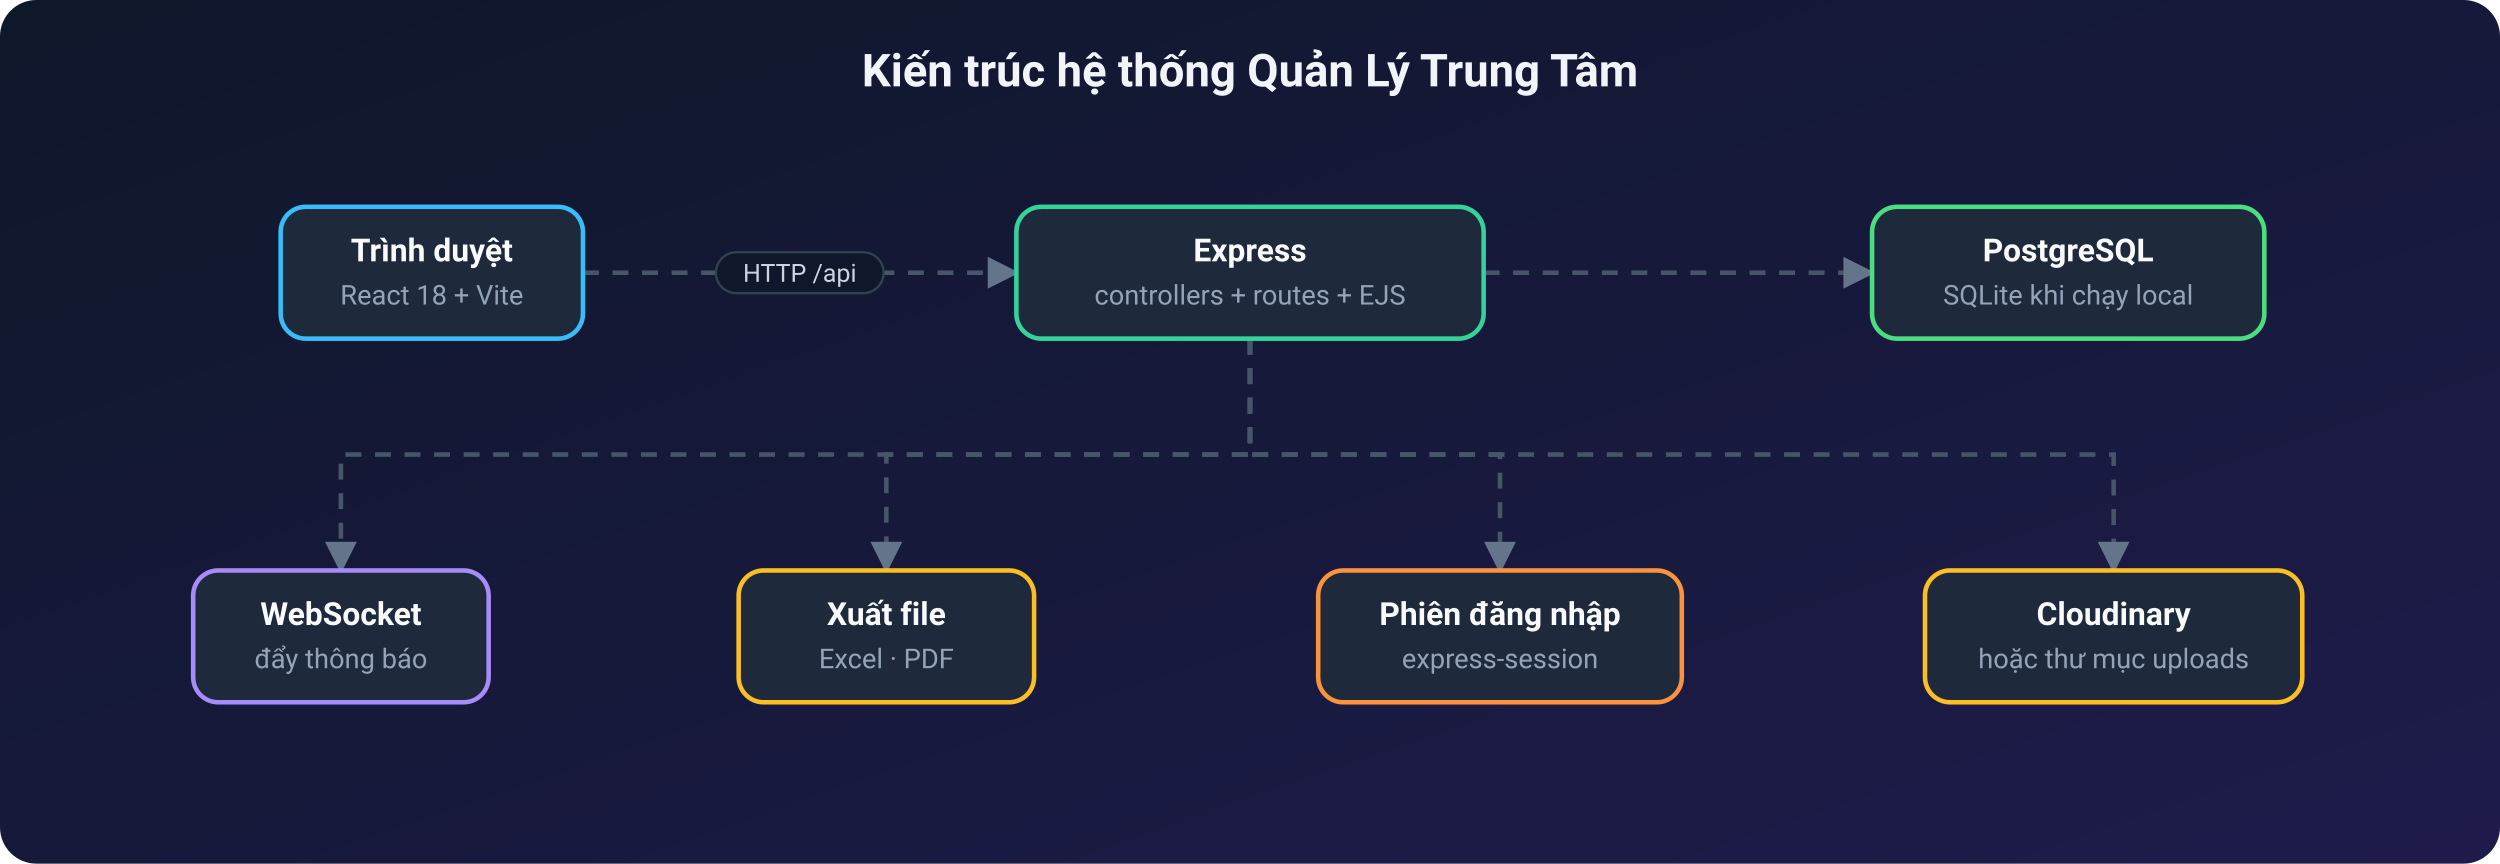
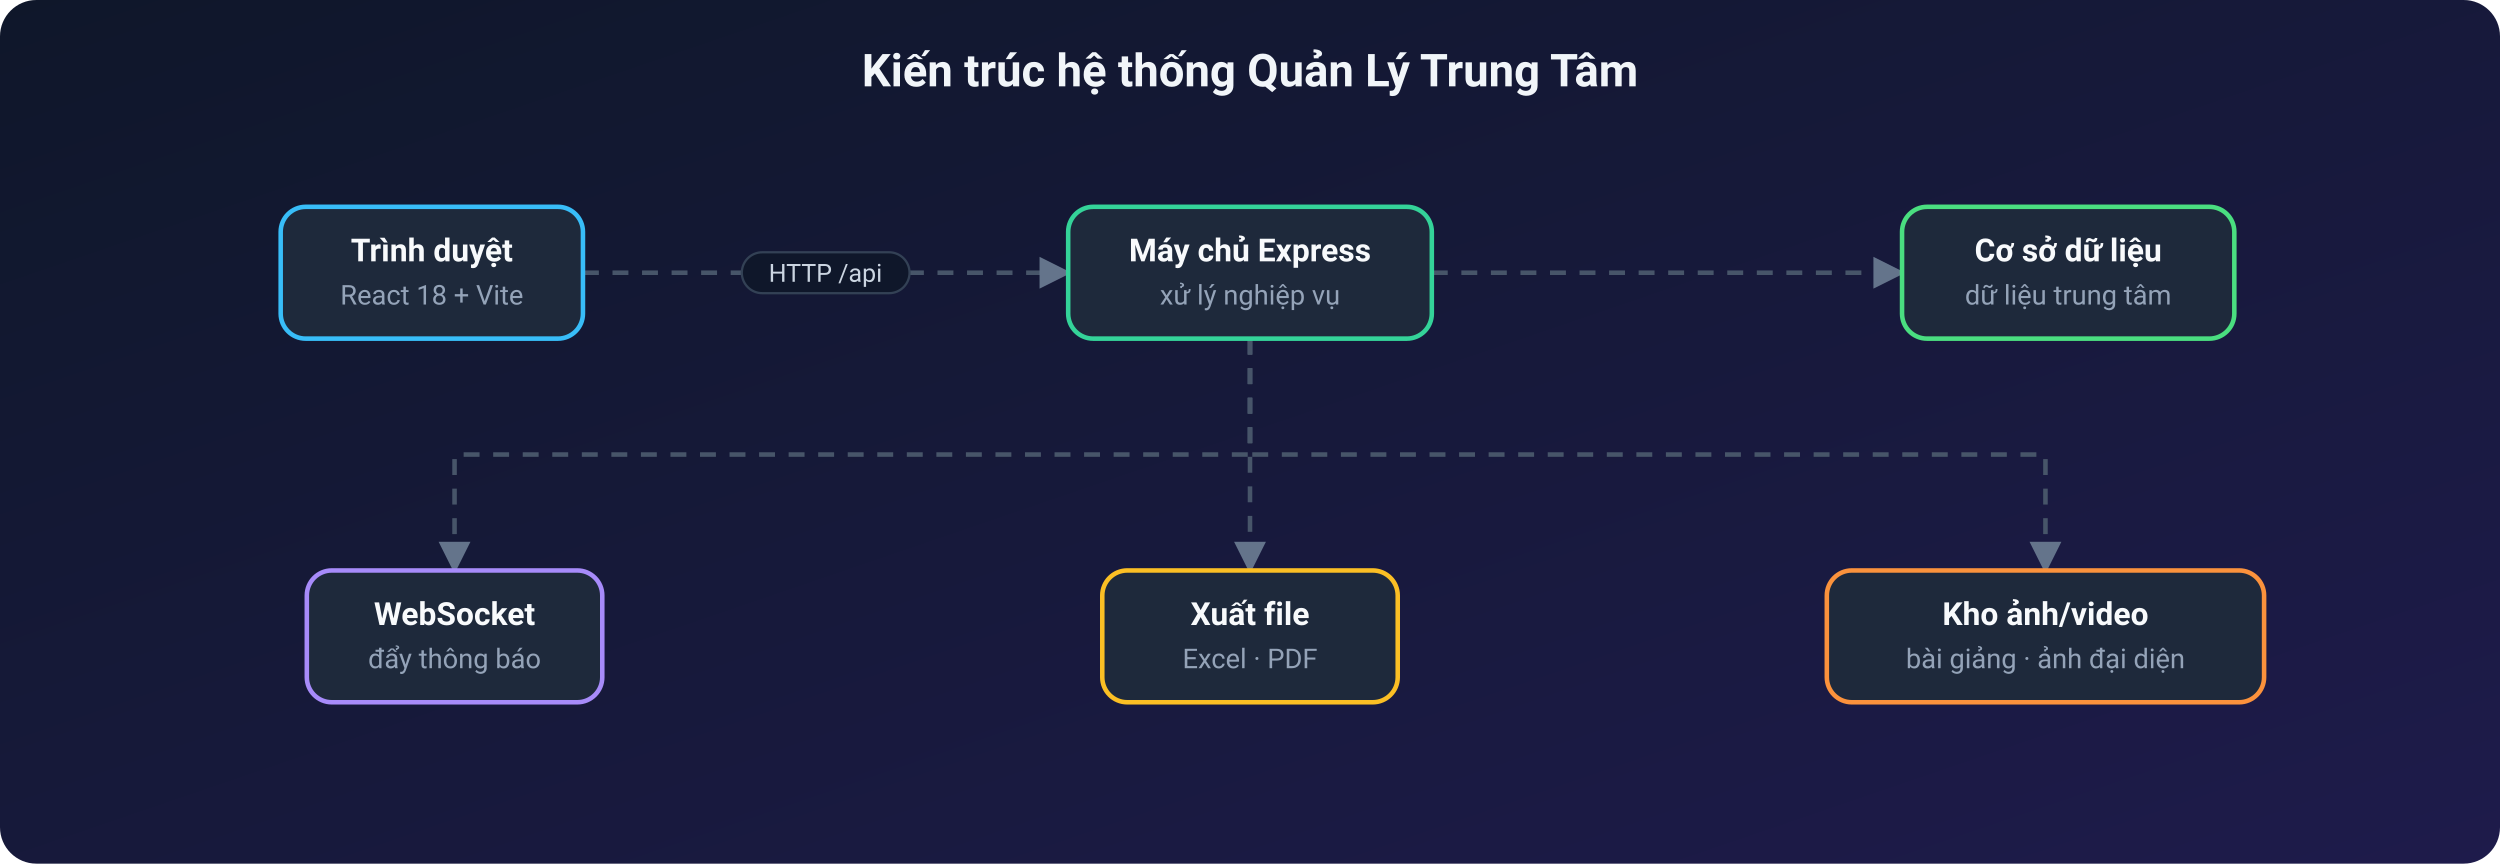
<svg xmlns="http://www.w3.org/2000/svg" viewBox="0 0 1100 380" width="1100" height="380" role="img" aria-label="Kiến trúc hệ thống Quản Lý Trung Tâm" font-family="-apple-system,BlinkMacSystemFont,'Segoe UI',Roboto,Helvetica,Arial,sans-serif">
  <defs>
    <filter id="g" x="-100%" y="-100%" width="300%" height="300%">
      <feGaussianBlur stdDeviation="3" />
    </filter>
    <marker id="ar" viewBox="0 0 10 10" refX="9" refY="5" markerWidth="7" markerHeight="7" orient="auto">
      <path d="M0 0L10 5L0 10z" fill="#64748B" />
    </marker>
    <linearGradient id="bg" x1="0" y1="0" x2="1" y2="1">
      <stop offset="0" stop-color="#0F172A" />
      <stop offset="1" stop-color="#1E1B4B" />
    </linearGradient>
  </defs>
  <rect width="1100" height="380" rx="16" fill="url(#bg)" />
  <text x="550.0" y="38" text-anchor="middle" fill="#F1F5F9" font-size="20" font-weight="700">Kiến trúc hệ thống Quản Lý Trung Tâm</text>
-   <path d="M256.5 120.0 L447.2 120.0" fill="none" stroke="#475569" stroke-width="2" stroke-dasharray="7 6" marker-end="url(#ar)">
+   <path d="M256.5 120.0 L470.0 120.0" fill="none" stroke="#475569" stroke-width="2" stroke-dasharray="7 6" marker-end="url(#ar)">
    <animate attributeName="stroke-dashoffset" from="26" to="0" dur="1s" repeatCount="indefinite" />
  </path>
-   <path d="M652.8 120.0 L823.7 120.0" fill="none" stroke="#475569" stroke-width="2" stroke-dasharray="7 6" marker-end="url(#ar)">
+   <path d="M630.0 120.0 L836.9 120.0" fill="none" stroke="#475569" stroke-width="2" stroke-dasharray="7 6" marker-end="url(#ar)">
    <animate attributeName="stroke-dashoffset" from="26" to="0" dur="1s" repeatCount="indefinite" />
  </path>
-   <path d="M550.0 149.0 L550.0 200.0 L150.0 200.0 L150.0 251.0" fill="none" stroke="#475569" stroke-width="2" stroke-dasharray="7 6" marker-end="url(#ar)">
+   <path d="M550.0 149.0 L550.0 200.0 L200.0 200.0 L200.0 251.0" fill="none" stroke="#475569" stroke-width="2" stroke-dasharray="7 6" marker-end="url(#ar)">
    <animate attributeName="stroke-dashoffset" from="26" to="0" dur="1s" repeatCount="indefinite" />
  </path>
-   <path d="M550.0 149.0 L550.0 200.0 L390.0 200.0 L390.0 251.0" fill="none" stroke="#475569" stroke-width="2" stroke-dasharray="7 6" marker-end="url(#ar)">
+   <path d="M550.0 149.0 L550.0 251.0" fill="none" stroke="#475569" stroke-width="2" stroke-dasharray="7 6" marker-end="url(#ar)">
    <animate attributeName="stroke-dashoffset" from="26" to="0" dur="1s" repeatCount="indefinite" />
  </path>
-   <path d="M550.0 149.0 L550.0 200.0 L660.0 200.0 L660.0 251.0" fill="none" stroke="#475569" stroke-width="2" stroke-dasharray="7 6" marker-end="url(#ar)">
-     <animate attributeName="stroke-dashoffset" from="26" to="0" dur="1s" repeatCount="indefinite" />
-   </path>
-   <path d="M550.0 149.0 L550.0 200.0 L930.0 200.0 L930.0 251.0" fill="none" stroke="#475569" stroke-width="2" stroke-dasharray="7 6" marker-end="url(#ar)">
+   <path d="M550.0 149.0 L550.0 200.0 L900.0 200.0 L900.0 251.0" fill="none" stroke="#475569" stroke-width="2" stroke-dasharray="7 6" marker-end="url(#ar)">
    <animate attributeName="stroke-dashoffset" from="26" to="0" dur="1s" repeatCount="indefinite" />
  </path>
  <g>
    <rect x="120.5" y="88.0" width="139.0" height="64" rx="14" fill="#38BDF8" opacity="0" filter="url(#g)">
      <animate attributeName="opacity" dur="6.0s" repeatCount="indefinite" keyTimes="0;0;0.3;1" values="0;1;0;0" />
    </rect>
    <rect x="123.5" y="91.0" width="133.0" height="58" rx="11" fill="#1E293B" stroke="#38BDF8" stroke-width="2" />
    <text x="190.0" y="115.0" text-anchor="middle" fill="#F8FAFC" font-size="14" font-weight="600">Trình duyệt</text>
    <text x="190.0" y="134.0" text-anchor="middle" fill="#94A3B8" font-size="12">React 18 + Vite</text>
  </g>
  <g>
-     <rect x="444.2" y="88.0" width="211.6" height="64" rx="14" fill="#34D399" opacity="0" filter="url(#g)">
+     <rect x="467.0" y="88.0" width="166.0" height="64" rx="14" fill="#34D399" opacity="0" filter="url(#g)">
      <animate attributeName="opacity" dur="6.0s" repeatCount="indefinite" keyTimes="0;0.25;0.251;0.55;1" values="0;0;1;0;0" />
    </rect>
-     <rect x="447.2" y="91.0" width="205.6" height="58" rx="11" fill="#1E293B" stroke="#34D399" stroke-width="2" />
-     <text x="550.0" y="115.0" text-anchor="middle" fill="#F8FAFC" font-size="14" font-weight="600">Express</text>
-     <text x="550.0" y="134.0" text-anchor="middle" fill="#94A3B8" font-size="12">controllers + routes + EJS</text>
+     <rect x="470.0" y="91.0" width="160.0" height="58" rx="11" fill="#1E293B" stroke="#34D399" stroke-width="2" />
+     <text x="550.0" y="115.0" text-anchor="middle" fill="#F8FAFC" font-size="14" font-weight="600">Máy chủ Express</text>
+     <text x="550.0" y="134.0" text-anchor="middle" fill="#94A3B8" font-size="12">xử lý nghiệp vụ</text>
  </g>
  <g>
-     <rect x="820.7" y="88.0" width="178.6" height="64" rx="14" fill="#4ADE80" opacity="0" filter="url(#g)">
+     <rect x="833.9" y="88.0" width="152.2" height="64" rx="14" fill="#4ADE80" opacity="0" filter="url(#g)">
      <animate attributeName="opacity" dur="6.0s" repeatCount="indefinite" keyTimes="0;0.5;0.5;0.8;1" values="0;0;1;0;0" />
    </rect>
-     <rect x="823.7" y="91.0" width="172.6" height="58" rx="11" fill="#1E293B" stroke="#4ADE80" stroke-width="2" />
-     <text x="910.0" y="115.0" text-anchor="middle" fill="#F8FAFC" font-size="14" font-weight="600">PostgreSQL</text>
-     <text x="910.0" y="134.0" text-anchor="middle" fill="#94A3B8" font-size="12">SQLite khi chạy local</text>
+     <rect x="836.9" y="91.0" width="146.2" height="58" rx="11" fill="#1E293B" stroke="#4ADE80" stroke-width="2" />
+     <text x="910.0" y="115.0" text-anchor="middle" fill="#F8FAFC" font-size="14" font-weight="600">Cơ sở dữ liệu</text>
+     <text x="910.0" y="134.0" text-anchor="middle" fill="#94A3B8" font-size="12">dữ liệu trung tâm</text>
  </g>
  <g>
-     <rect x="82.0" y="248.0" width="136.0" height="64" rx="14" fill="#A78BFA" opacity="0" filter="url(#g)">
+     <rect x="132.0" y="248.0" width="136.0" height="64" rx="14" fill="#A78BFA" opacity="0" filter="url(#g)">
      <animate attributeName="opacity" dur="6.0s" repeatCount="indefinite" keyTimes="0;0.5;0.5;0.8;1" values="0;0;1;0;0" />
    </rect>
-     <rect x="85.0" y="251.0" width="130.0" height="58" rx="11" fill="#1E293B" stroke="#A78BFA" stroke-width="2" />
-     <text x="150.0" y="275.0" text-anchor="middle" fill="#F8FAFC" font-size="14" font-weight="600">WebSocket</text>
-     <text x="150.0" y="294.0" text-anchor="middle" fill="#94A3B8" font-size="12">đẩy thông báo</text>
+     <rect x="135.0" y="251.0" width="130.0" height="58" rx="11" fill="#1E293B" stroke="#A78BFA" stroke-width="2" />
+     <text x="200.0" y="275.0" text-anchor="middle" fill="#F8FAFC" font-size="14" font-weight="600">WebSocket</text>
+     <text x="200.0" y="294.0" text-anchor="middle" fill="#94A3B8" font-size="12">đẩy thông báo</text>
  </g>
  <g>
-     <rect x="322.0" y="248.0" width="136.0" height="64" rx="14" fill="#FBBF24" opacity="0" filter="url(#g)">
+     <rect x="482.0" y="248.0" width="136.0" height="64" rx="14" fill="#FBBF24" opacity="0" filter="url(#g)">
      <animate attributeName="opacity" dur="6.0s" repeatCount="indefinite" keyTimes="0;0.5;0.5;0.8;1" values="0;0;1;0;0" />
    </rect>
-     <rect x="325.0" y="251.0" width="130.0" height="58" rx="11" fill="#1E293B" stroke="#FBBF24" stroke-width="2" />
-     <text x="390.0" y="275.0" text-anchor="middle" fill="#F8FAFC" font-size="14" font-weight="600">Xuất file</text>
-     <text x="390.0" y="294.0" text-anchor="middle" fill="#94A3B8" font-size="12">Excel · PDF</text>
+     <rect x="485.0" y="251.0" width="130.0" height="58" rx="11" fill="#1E293B" stroke="#FBBF24" stroke-width="2" />
+     <text x="550.0" y="275.0" text-anchor="middle" fill="#F8FAFC" font-size="14" font-weight="600">Xuất file</text>
+     <text x="550.0" y="294.0" text-anchor="middle" fill="#94A3B8" font-size="12">Excel · PDF</text>
  </g>
  <g>
-     <rect x="577.0" y="248.0" width="166.0" height="64" rx="14" fill="#FB923C" opacity="0" filter="url(#g)">
+     <rect x="800.8" y="248.0" width="198.4" height="64" rx="14" fill="#FB923C" opacity="0" filter="url(#g)">
      <animate attributeName="opacity" dur="6.0s" repeatCount="indefinite" keyTimes="0;0.5;0.5;0.8;1" values="0;0;1;0;0" />
    </rect>
-     <rect x="580.0" y="251.0" width="160.0" height="58" rx="11" fill="#1E293B" stroke="#FB923C" stroke-width="2" />
-     <text x="660.0" y="275.0" text-anchor="middle" fill="#F8FAFC" font-size="14" font-weight="600">Phiên đăng nhập</text>
-     <text x="660.0" y="294.0" text-anchor="middle" fill="#94A3B8" font-size="12">express-session</text>
+     <rect x="803.8" y="251.0" width="192.4" height="58" rx="11" fill="#1E293B" stroke="#FB923C" stroke-width="2" />
+     <text x="900.0" y="275.0" text-anchor="middle" fill="#F8FAFC" font-size="14" font-weight="600">Kho ảnh/video</text>
+     <text x="900.0" y="294.0" text-anchor="middle" fill="#94A3B8" font-size="12">bài giảng · ảnh đại diện</text>
  </g>
-   <g>
-     <rect x="844.0" y="248.0" width="172.0" height="64" rx="14" fill="#FBBF24" opacity="0" filter="url(#g)">
-       <animate attributeName="opacity" dur="6.0s" repeatCount="indefinite" keyTimes="0;0.5;0.5;0.8;1" values="0;0;1;0;0" />
-     </rect>
-     <rect x="847.0" y="251.0" width="166.0" height="58" rx="11" fill="#1E293B" stroke="#FBBF24" stroke-width="2" />
-     <text x="930.0" y="275.0" text-anchor="middle" fill="#F8FAFC" font-size="14" font-weight="600">Cloudinary</text>
-     <text x="930.0" y="294.0" text-anchor="middle" fill="#94A3B8" font-size="12">hoặc thư mục uploads</text>
-   </g>
-   <rect x="315.0" y="111.0" width="73.8" height="18" rx="9" fill="#0F172A" stroke="#334155" />
-   <text x="351.9" y="124.0" text-anchor="middle" fill="#CBD5E1" font-size="11">HTTP /api</text>
+   <rect x="326.4" y="111.0" width="73.8" height="18" rx="9" fill="#0F172A" stroke="#334155" />
+   <text x="363.2" y="124.0" text-anchor="middle" fill="#CBD5E1" font-size="11">HTTP /api</text>
  <circle r="6" fill="#FDE68A" filter="url(#g)" opacity="0">
-     <animateMotion dur="6.0s" repeatCount="indefinite" calcMode="linear" keyPoints="0;0;1;1" keyTimes="0;0;0.25;1" path="M256.5 120.0 L447.2 120.0" />
+     <animateMotion dur="6.0s" repeatCount="indefinite" calcMode="linear" keyPoints="0;0;1;1" keyTimes="0;0;0.25;1" path="M256.5 120.0 L470.0 120.0" />
    <animate attributeName="opacity" dur="6.0s" repeatCount="indefinite" keyTimes="0;0;0.25;1" values="0;1;0;0" />
  </circle>
  <circle r="3.5" fill="#FFFBEB" opacity="0">
-     <animateMotion dur="6.0s" repeatCount="indefinite" calcMode="linear" keyPoints="0;0;1;1" keyTimes="0;0;0.25;1" path="M256.5 120.0 L447.2 120.0" />
+     <animateMotion dur="6.0s" repeatCount="indefinite" calcMode="linear" keyPoints="0;0;1;1" keyTimes="0;0;0.25;1" path="M256.5 120.0 L470.0 120.0" />
    <animate attributeName="opacity" dur="6.0s" repeatCount="indefinite" keyTimes="0;0;0.25;1" values="0;1;0;0" />
  </circle>
  <circle r="6" fill="#FDE68A" filter="url(#g)" opacity="0">
-     <animateMotion dur="6.0s" repeatCount="indefinite" calcMode="linear" keyPoints="0;0;1;1" keyTimes="0;0.25;0.5;1" path="M652.8 120.0 L823.7 120.0" />
+     <animateMotion dur="6.0s" repeatCount="indefinite" calcMode="linear" keyPoints="0;0;1;1" keyTimes="0;0.25;0.5;1" path="M630.0 120.0 L836.9 120.0" />
    <animate attributeName="opacity" dur="6.0s" repeatCount="indefinite" keyTimes="0;0.25;0.251;0.5;1" values="0;0;1;0;0" />
  </circle>
  <circle r="3.5" fill="#FFFBEB" opacity="0">
-     <animateMotion dur="6.0s" repeatCount="indefinite" calcMode="linear" keyPoints="0;0;1;1" keyTimes="0;0.25;0.5;1" path="M652.8 120.0 L823.7 120.0" />
+     <animateMotion dur="6.0s" repeatCount="indefinite" calcMode="linear" keyPoints="0;0;1;1" keyTimes="0;0.25;0.5;1" path="M630.0 120.0 L836.9 120.0" />
    <animate attributeName="opacity" dur="6.0s" repeatCount="indefinite" keyTimes="0;0.25;0.251;0.5;1" values="0;0;1;0;0" />
  </circle>
  <circle r="6" fill="#FDE68A" filter="url(#g)" opacity="0">
-     <animateMotion dur="6.0s" repeatCount="indefinite" calcMode="linear" keyPoints="0;0;1;1" keyTimes="0;0.25;0.5;1" path="M550.0 149.0 L550.0 200.0 L150.0 200.0 L150.0 251.0" />
+     <animateMotion dur="6.0s" repeatCount="indefinite" calcMode="linear" keyPoints="0;0;1;1" keyTimes="0;0.25;0.5;1" path="M550.0 149.0 L550.0 200.0 L200.0 200.0 L200.0 251.0" />
    <animate attributeName="opacity" dur="6.0s" repeatCount="indefinite" keyTimes="0;0.25;0.251;0.5;1" values="0;0;1;0;0" />
  </circle>
  <circle r="3.5" fill="#FFFBEB" opacity="0">
-     <animateMotion dur="6.0s" repeatCount="indefinite" calcMode="linear" keyPoints="0;0;1;1" keyTimes="0;0.25;0.5;1" path="M550.0 149.0 L550.0 200.0 L150.0 200.0 L150.0 251.0" />
+     <animateMotion dur="6.0s" repeatCount="indefinite" calcMode="linear" keyPoints="0;0;1;1" keyTimes="0;0.25;0.5;1" path="M550.0 149.0 L550.0 200.0 L200.0 200.0 L200.0 251.0" />
    <animate attributeName="opacity" dur="6.0s" repeatCount="indefinite" keyTimes="0;0.25;0.251;0.5;1" values="0;0;1;0;0" />
  </circle>
  <circle r="6" fill="#FDE68A" filter="url(#g)" opacity="0">
-     <animateMotion dur="6.0s" repeatCount="indefinite" calcMode="linear" keyPoints="0;0;1;1" keyTimes="0;0.25;0.5;1" path="M550.0 149.0 L550.0 200.0 L390.0 200.0 L390.0 251.0" />
+     <animateMotion dur="6.0s" repeatCount="indefinite" calcMode="linear" keyPoints="0;0;1;1" keyTimes="0;0.25;0.5;1" path="M550.0 149.0 L550.0 251.0" />
    <animate attributeName="opacity" dur="6.0s" repeatCount="indefinite" keyTimes="0;0.25;0.251;0.5;1" values="0;0;1;0;0" />
  </circle>
  <circle r="3.5" fill="#FFFBEB" opacity="0">
-     <animateMotion dur="6.0s" repeatCount="indefinite" calcMode="linear" keyPoints="0;0;1;1" keyTimes="0;0.25;0.5;1" path="M550.0 149.0 L550.0 200.0 L390.0 200.0 L390.0 251.0" />
+     <animateMotion dur="6.0s" repeatCount="indefinite" calcMode="linear" keyPoints="0;0;1;1" keyTimes="0;0.25;0.5;1" path="M550.0 149.0 L550.0 251.0" />
    <animate attributeName="opacity" dur="6.0s" repeatCount="indefinite" keyTimes="0;0.25;0.251;0.5;1" values="0;0;1;0;0" />
  </circle>
  <circle r="6" fill="#FDE68A" filter="url(#g)" opacity="0">
-     <animateMotion dur="6.0s" repeatCount="indefinite" calcMode="linear" keyPoints="0;0;1;1" keyTimes="0;0.25;0.5;1" path="M550.0 149.0 L550.0 200.0 L660.0 200.0 L660.0 251.0" />
+     <animateMotion dur="6.0s" repeatCount="indefinite" calcMode="linear" keyPoints="0;0;1;1" keyTimes="0;0.25;0.5;1" path="M550.0 149.0 L550.0 200.0 L900.0 200.0 L900.0 251.0" />
    <animate attributeName="opacity" dur="6.0s" repeatCount="indefinite" keyTimes="0;0.25;0.251;0.5;1" values="0;0;1;0;0" />
  </circle>
  <circle r="3.5" fill="#FFFBEB" opacity="0">
-     <animateMotion dur="6.0s" repeatCount="indefinite" calcMode="linear" keyPoints="0;0;1;1" keyTimes="0;0.25;0.5;1" path="M550.0 149.0 L550.0 200.0 L660.0 200.0 L660.0 251.0" />
-     <animate attributeName="opacity" dur="6.0s" repeatCount="indefinite" keyTimes="0;0.25;0.251;0.5;1" values="0;0;1;0;0" />
-   </circle>
-   <circle r="6" fill="#FDE68A" filter="url(#g)" opacity="0">
-     <animateMotion dur="6.0s" repeatCount="indefinite" calcMode="linear" keyPoints="0;0;1;1" keyTimes="0;0.25;0.5;1" path="M550.0 149.0 L550.0 200.0 L930.0 200.0 L930.0 251.0" />
-     <animate attributeName="opacity" dur="6.0s" repeatCount="indefinite" keyTimes="0;0.25;0.251;0.5;1" values="0;0;1;0;0" />
-   </circle>
-   <circle r="3.5" fill="#FFFBEB" opacity="0">
-     <animateMotion dur="6.0s" repeatCount="indefinite" calcMode="linear" keyPoints="0;0;1;1" keyTimes="0;0.25;0.5;1" path="M550.0 149.0 L550.0 200.0 L930.0 200.0 L930.0 251.0" />
+     <animateMotion dur="6.0s" repeatCount="indefinite" calcMode="linear" keyPoints="0;0;1;1" keyTimes="0;0.25;0.5;1" path="M550.0 149.0 L550.0 200.0 L900.0 200.0 L900.0 251.0" />
    <animate attributeName="opacity" dur="6.0s" repeatCount="indefinite" keyTimes="0;0.25;0.251;0.5;1" values="0;0;1;0;0" />
  </circle>
</svg>
